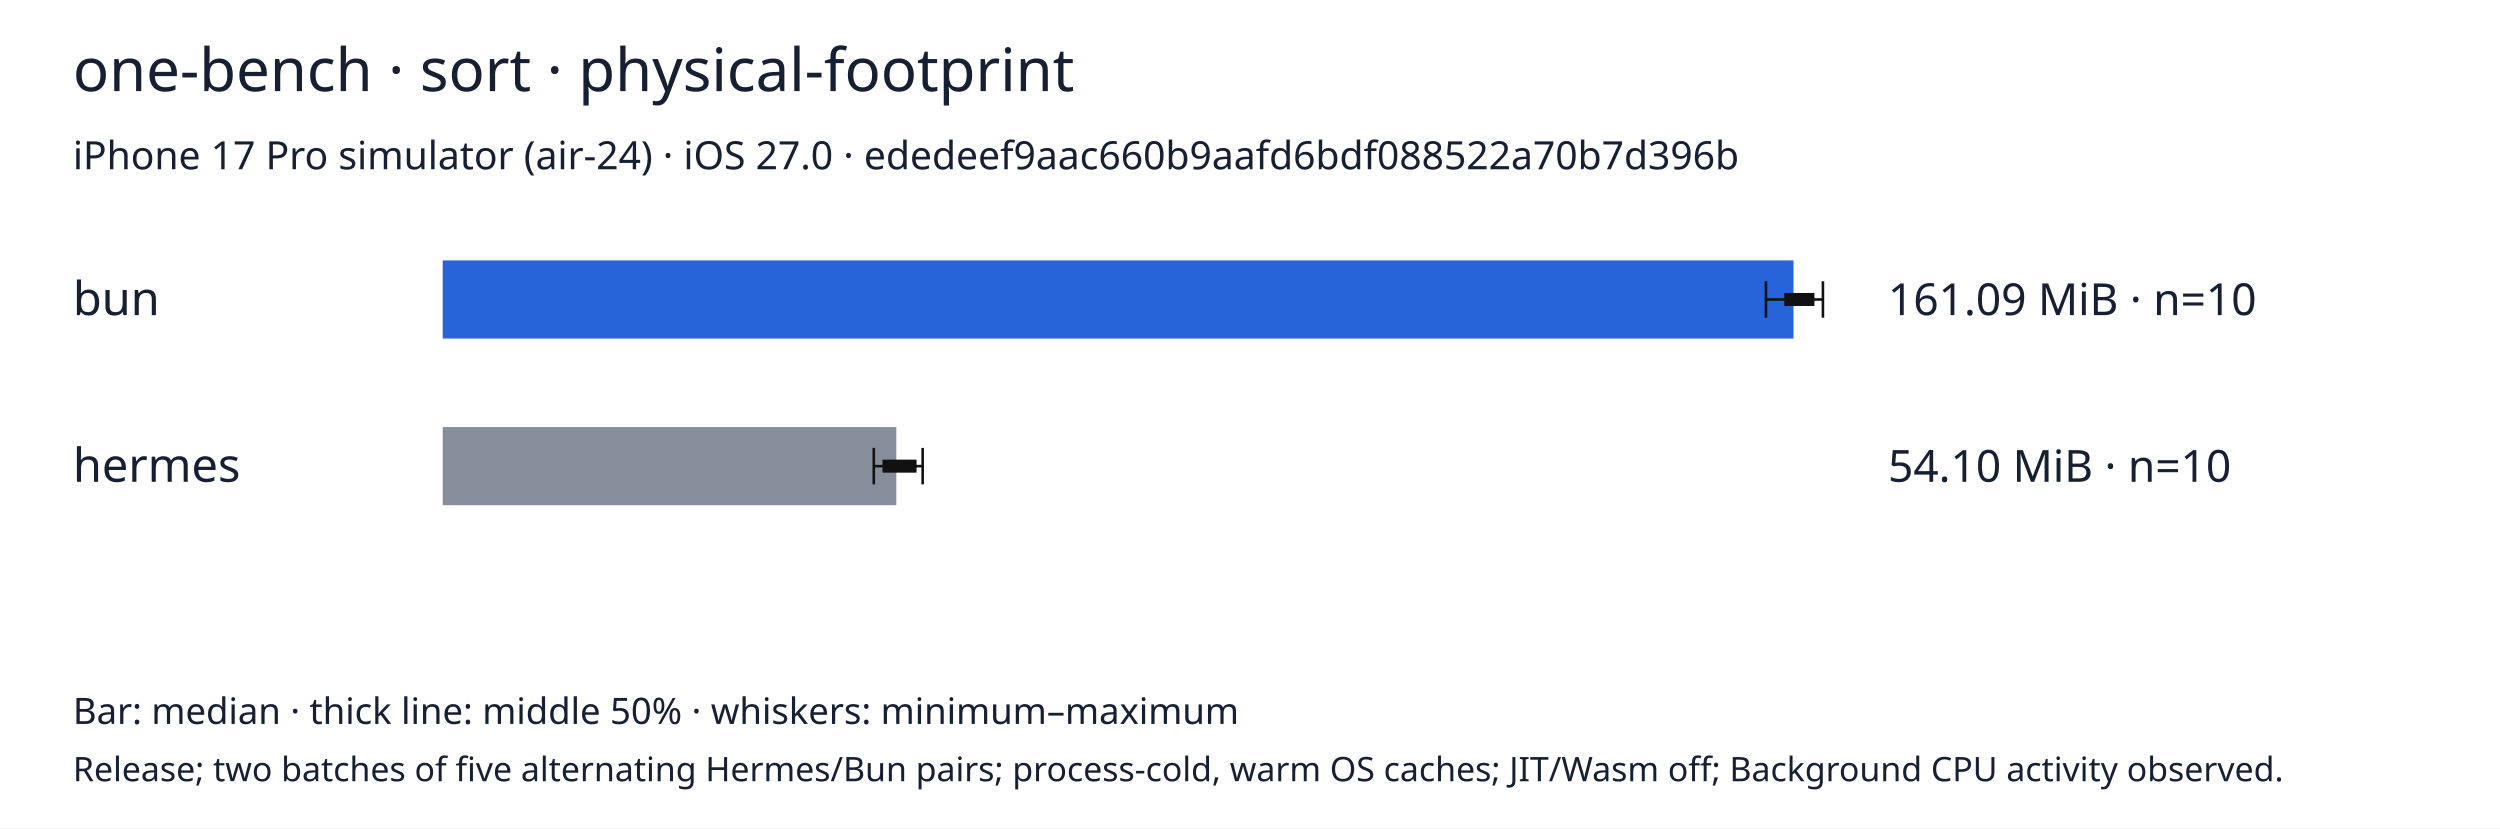
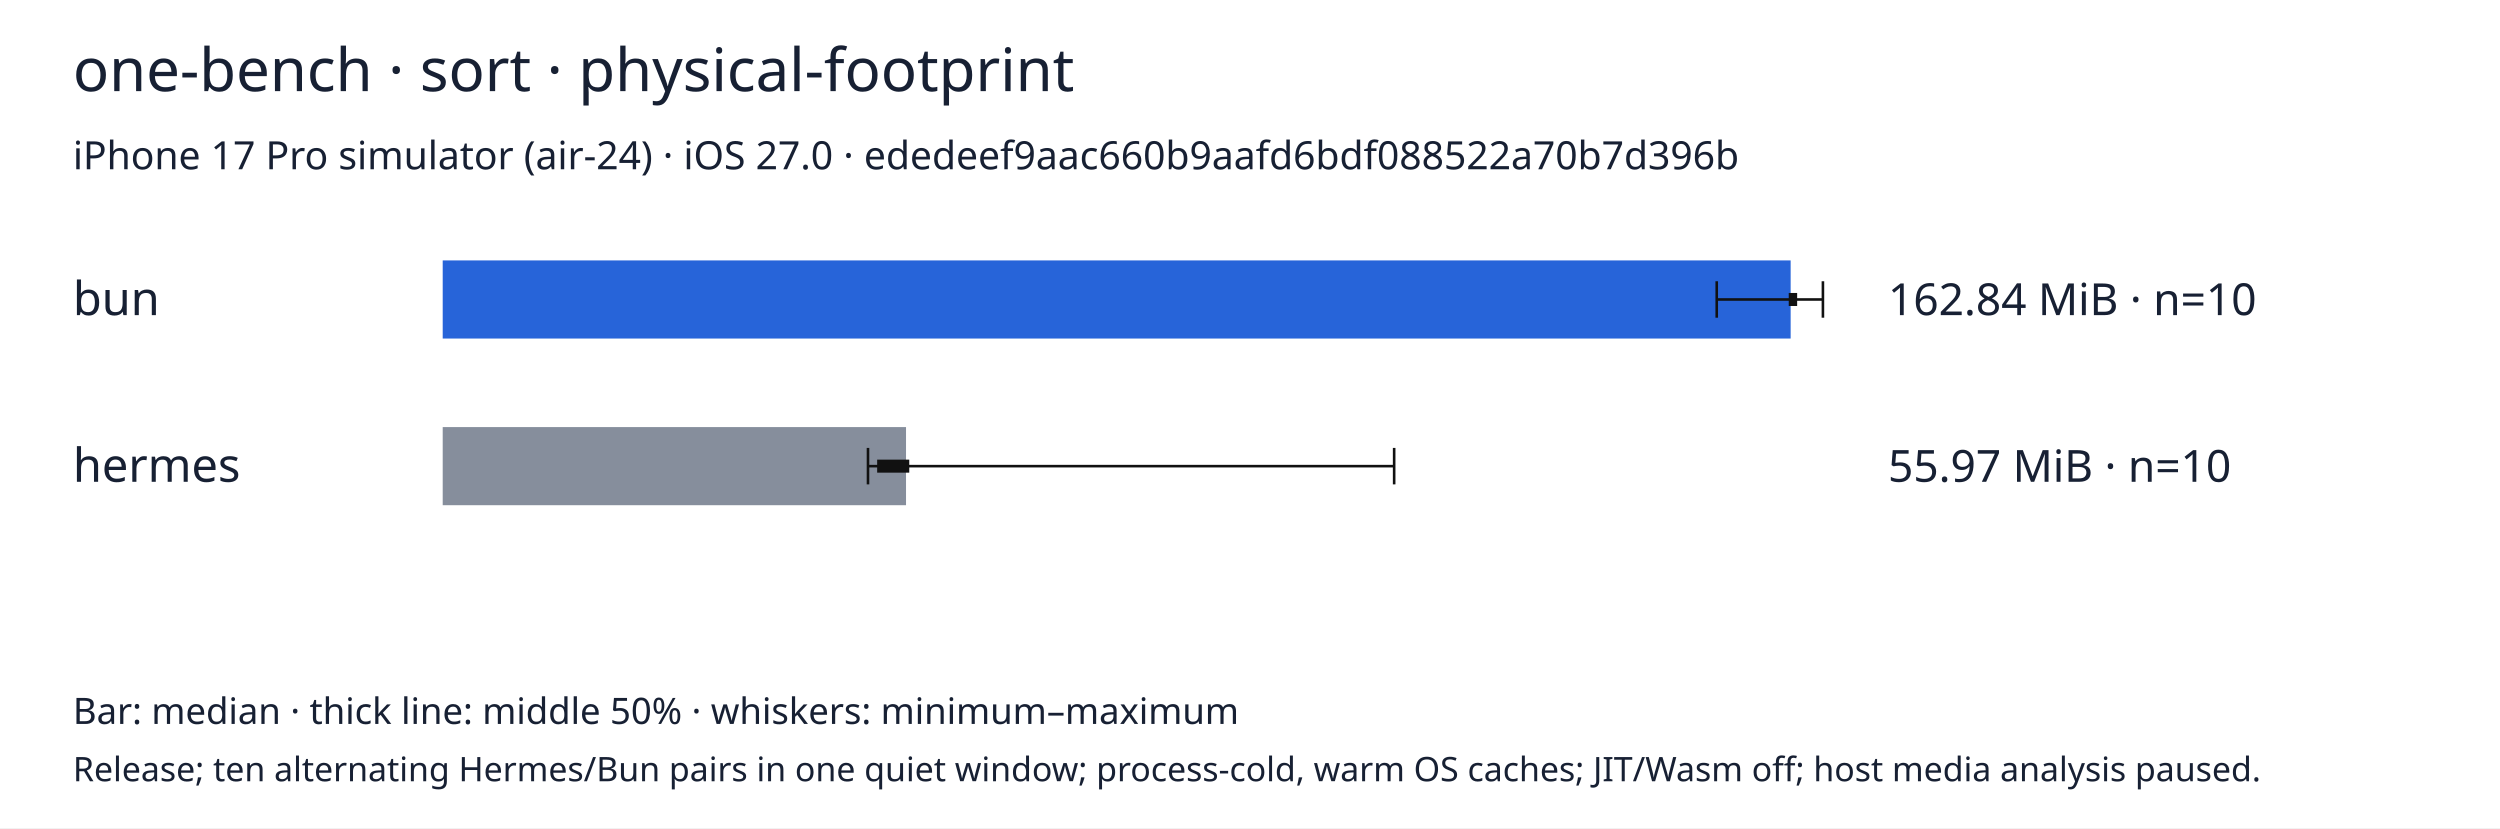
<svg xmlns="http://www.w3.org/2000/svg" width="960" height="318" viewBox="0 0 960 318">
  <rect width="100%" height="100%" fill="#fff" />
  <g font-family="system-ui, sans-serif" fill="#172033">
    <text x="28" y="35" font-size="23">one-bench · sort · physical-footprint</text>
    <text x="28" y="65" font-size="15">iPhone 17 Pro simulator (air-24) · iOS 27.0 · ededeef9aac660b9aafd6bdf088522a70b7d396b</text>
    <text x="28" y="121" font-size="18">bun</text>
-     <rect x="170" y="100" width="518.705" height="30" fill="#2764d9" />
-     <path d="M678.114,115 H700 M678.114,108 V122 M700,108 V122" stroke="#111" fill="none" />
-     <path d="M685.158,115 H696.742" stroke="#111" stroke-width="5" />
-     <text x="725" y="121" font-size="17">161.09 MiB · n=10</text>
+     <rect x="170" y="100" width="517.608" height="30" fill="#2764d9" />
+     <path d="M659.224,115 H700 M659.224,108 V122 M700,108 V122" stroke="#111" fill="none" />
+     <path d="M686.876,115 H690.104" stroke="#111" stroke-width="5" />
+     <text x="725" y="121" font-size="17">162.84 MiB · n=10</text>
    <text x="28" y="185" font-size="18">hermes</text>
-     <rect x="170" y="164" width="174.19" height="30" fill="#868e9c" />
-     <path d="M335.536,179 H354.303 M335.536,172 V186 M354.303,172 V186" stroke="#111" fill="none" />
-     <path d="M338.869,179 H351.963" stroke="#111" stroke-width="5" />
-     <text x="725" y="185" font-size="17">54.10 MiB · n=10</text>
+     <rect x="170" y="164" width="177.913" height="30" fill="#868e9c" />
+     <path d="M333.311,179 H535.355 M333.311,172 V186 M535.355,172 V186" stroke="#111" fill="none" />
+     <path d="M336.825,179 H349.155" stroke="#111" stroke-width="5" />
+     <text x="725" y="185" font-size="17">55.97 MiB · n=10</text>
    <text x="28" y="278" font-size="14">Bar: median · thick line: middle 50% · whiskers: minimum–maximum</text>
-     <text x="28" y="300" font-size="13">Release; two batches of five alternating Hermes/Bun pairs; process-cold, warm OS caches; JIT/Wasm off; Background CPU activity observed.</text>
+     <text x="28" y="300" font-size="13">Release; ten alternating Hermes/Bun pairs in one quiet window; process-cold, warm OS caches; JIT/Wasm off; host media analysis paused.</text>
  </g>
</svg>
